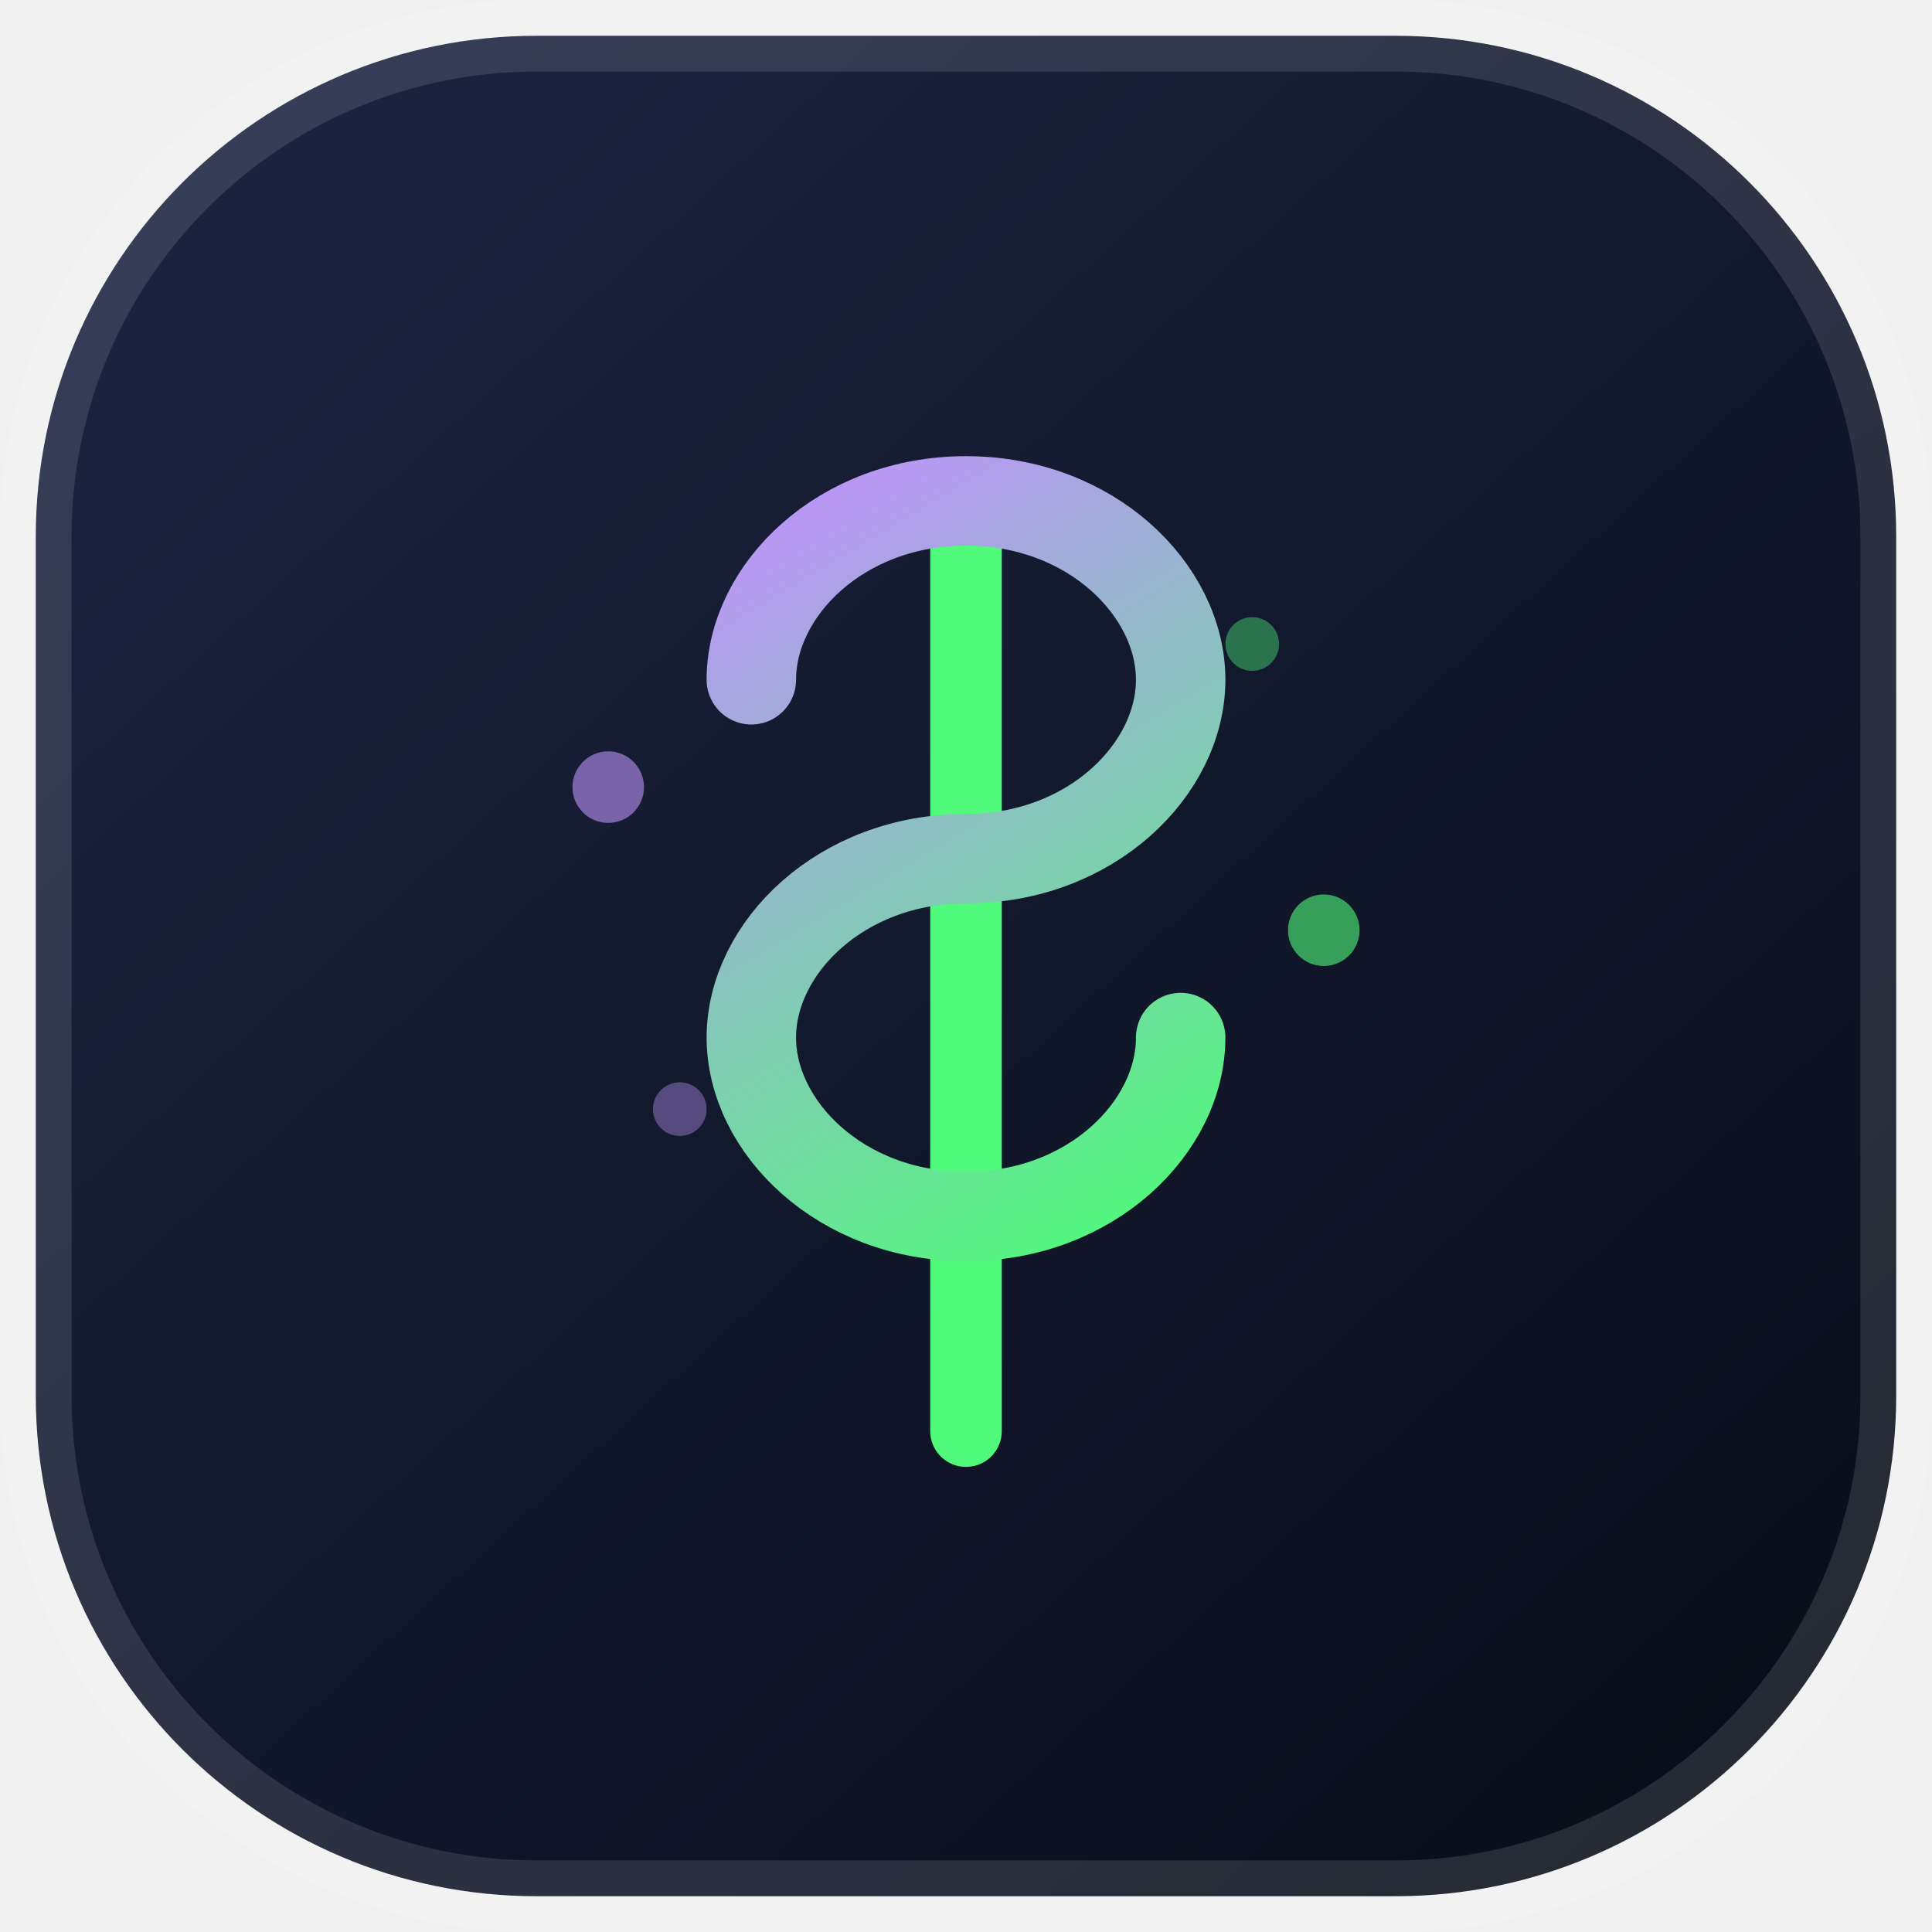
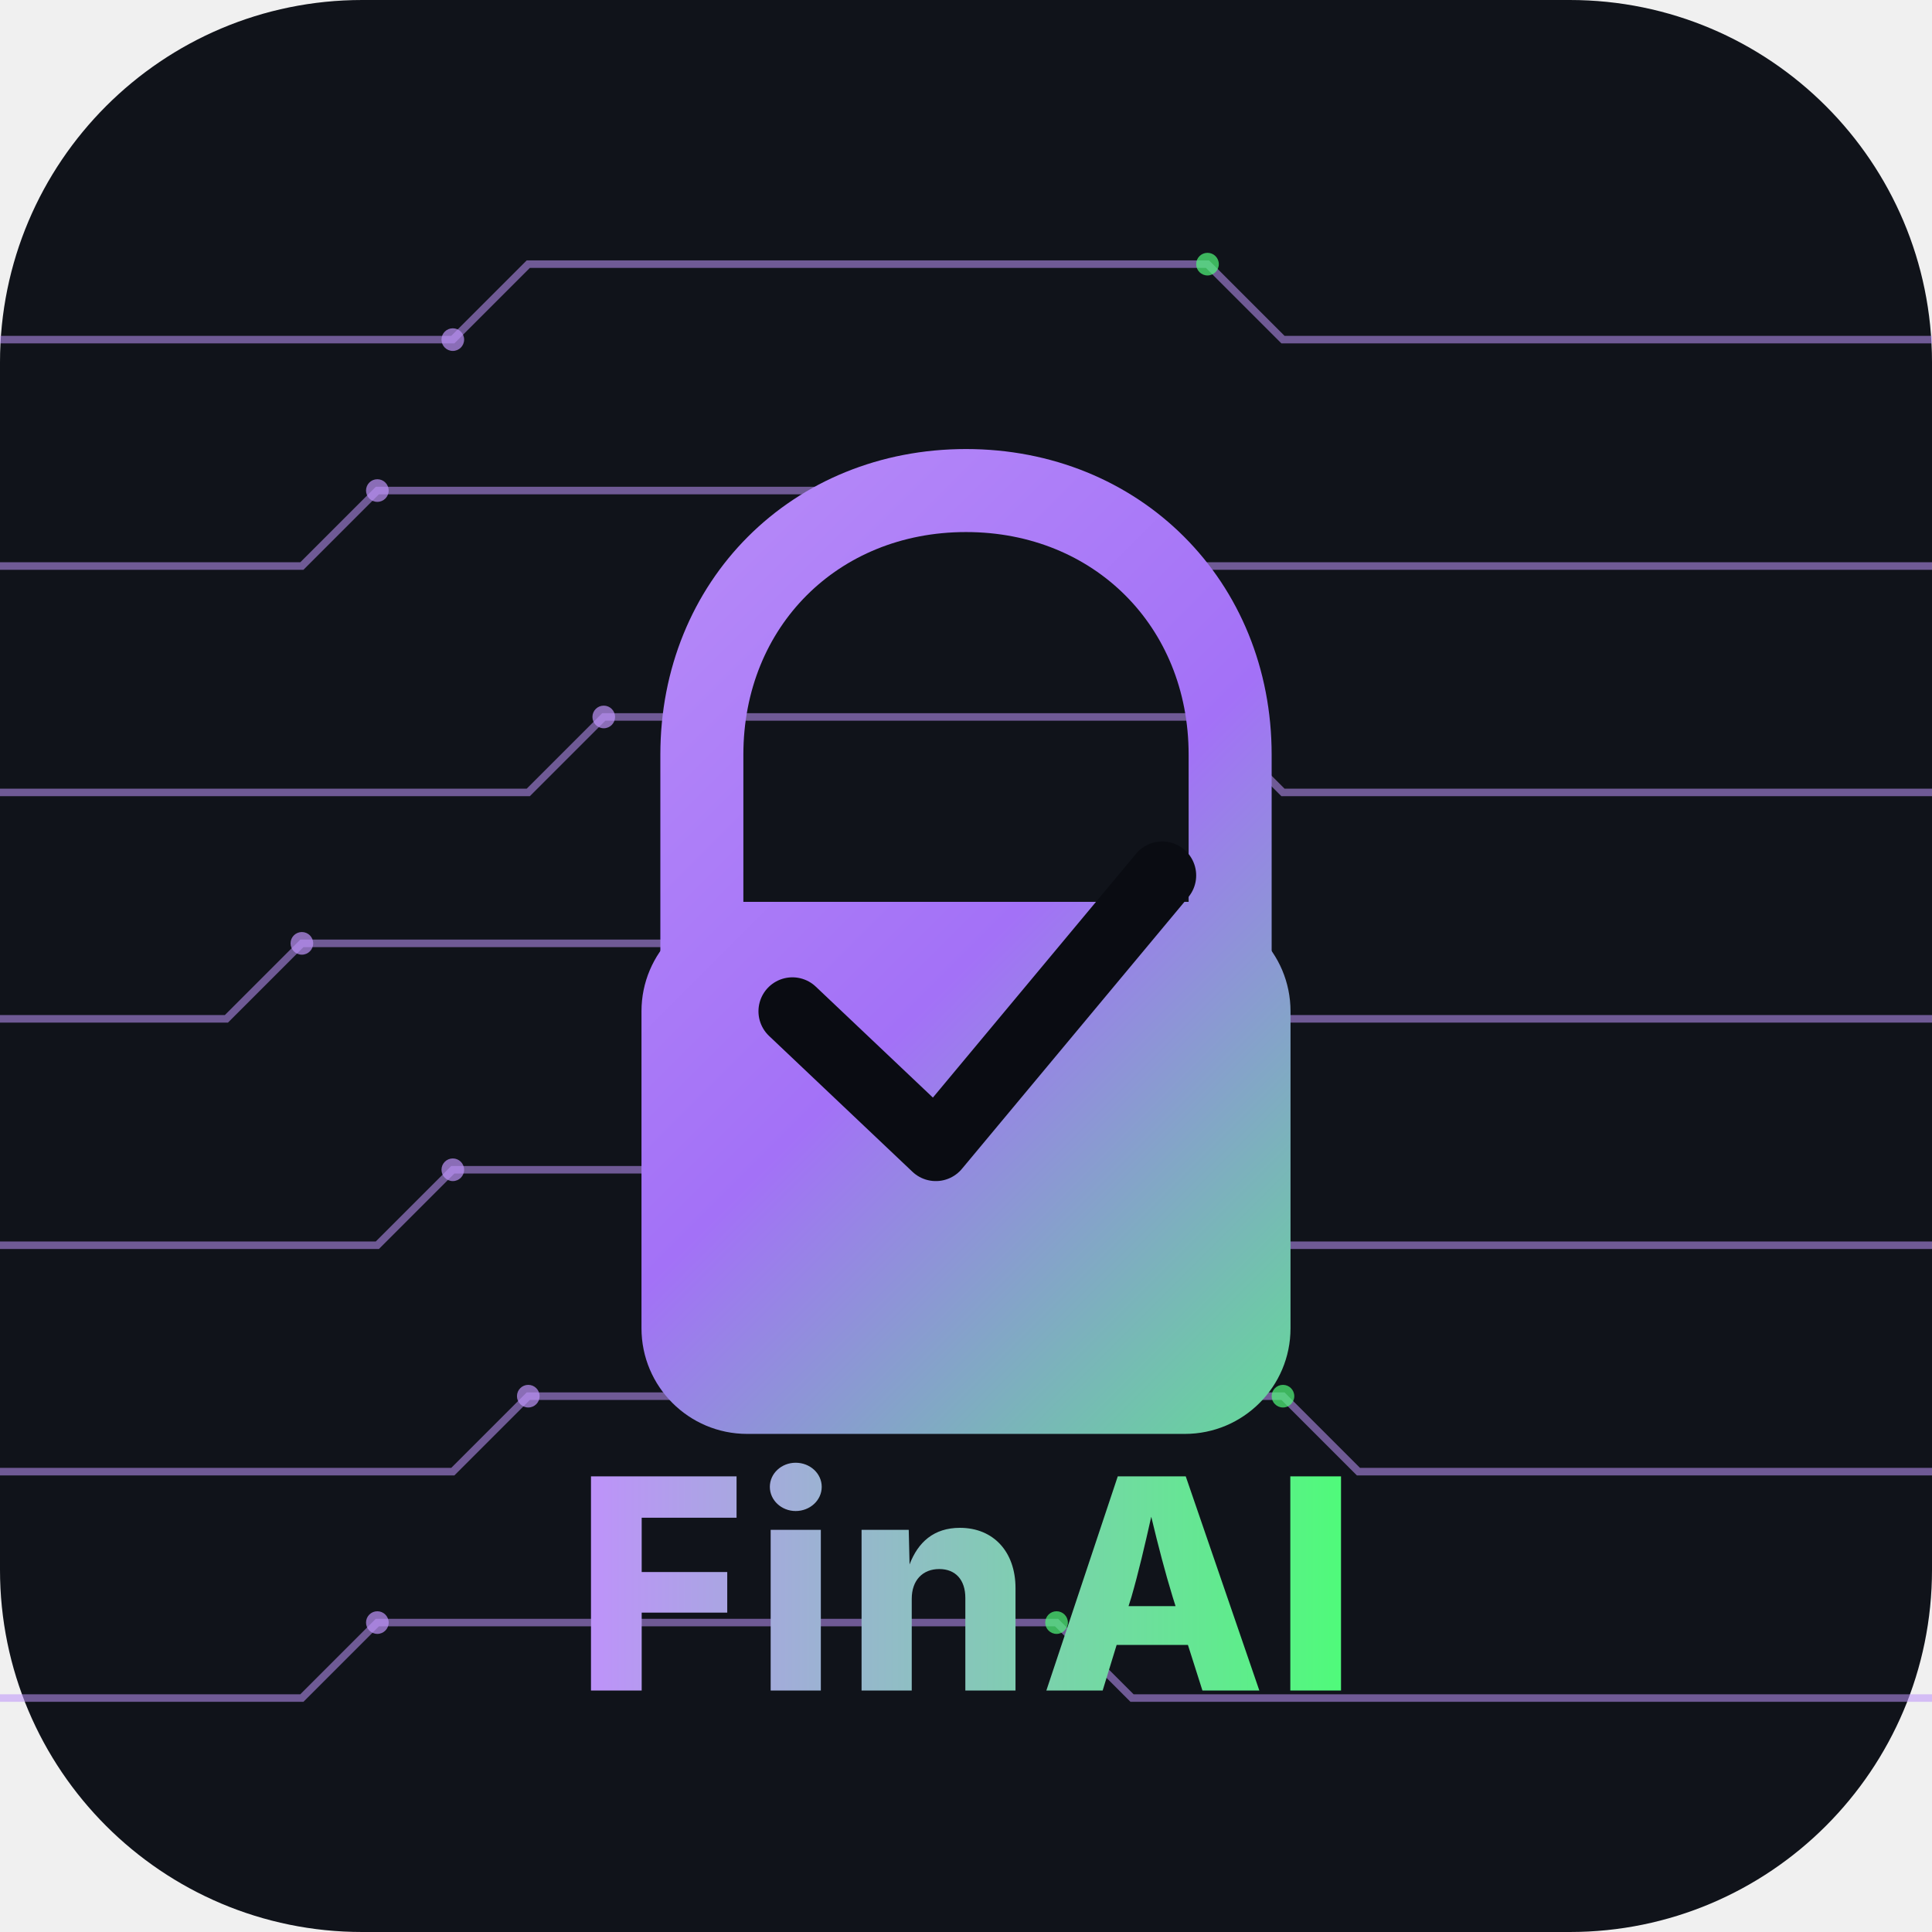
- <svg xmlns="http://www.w3.org/2000/svg" viewBox="0 0 108 108" role="img" aria-labelledby="title desc">
+ <svg xmlns="http://www.w3.org/2000/svg" viewBox="0 0 512 512" role="img" aria-labelledby="title desc">
  <defs>
-     <linearGradient id="bg" x1="12" y1="8" x2="96" y2="100" gradientUnits="userSpaceOnUse">
-       <stop stop-color="#1b2340" />
-       <stop offset="1" stop-color="#090e19" />
+     <linearGradient id="lock" x1="120" y1="120" x2="392" y2="392" gradientUnits="userSpaceOnUse">
+       <stop offset="0" stop-color="#bd93f9" />
+       <stop offset="0.5" stop-color="#a371f7" />
+       <stop offset="1" stop-color="#50fa7b" />
    </linearGradient>
-     <linearGradient id="mark" x1="42" y1="28" x2="66" y2="68" gradientUnits="userSpaceOnUse">
-       <stop stop-color="#bd93f9" />
+     <linearGradient id="wordmark" x1="0" y1="0" x2="1" y2="0">
+       <stop offset="0" stop-color="#bd93f9" />
      <stop offset="1" stop-color="#50fa7b" />
    </linearGradient>
  </defs>
-   <rect x="2" y="2" width="104" height="104" rx="28" fill="url(#bg)" stroke="#ffffff" stroke-opacity=".12" stroke-width="4" />
-   <path d="M54 28v52" fill="none" stroke="#50fa7b" stroke-width="4" stroke-linecap="round" />
-   <path d="M42 38c0-5 5-10 12-10s12 5 12 10-5 10-12 10-12 5-12 10 5 10 12 10 12-5 12-10" fill="none" stroke="url(#mark)" stroke-width="5" stroke-linecap="round" />
-   <circle cx="34" cy="44" r="2" fill="#bd93f9" fill-opacity=".6" />
-   <circle cx="74" cy="52" r="2" fill="#50fa7b" fill-opacity=".6" />
-   <circle cx="38" cy="62" r="1.5" fill="#bd93f9" fill-opacity=".4" />
-   <circle cx="70" cy="36" r="1.5" fill="#50fa7b" fill-opacity=".4" />
+   <rect x="0" y="0" width="512" height="512" rx="96" fill="#10131A" />
+   <g fill="none" stroke="#bd93f9" stroke-width="2" opacity="0.55">
+     <path d="M0 90 L120 90 L140 70 L320 70 L340 90 L512 90" />
+     <path d="M0 150 L80 150 L100 130 L280 130 L300 150 L512 150" />
+     <path d="M0 210 L140 210 L160 190 L320 190 L340 210 L512 210" />
+     <path d="M0 270 L60 270 L80 250 L260 250 L280 270 L512 270" />
+     <path d="M0 330 L100 330 L120 310 L300 310 L320 330 L512 330" />
+     <path d="M0 390 L120 390 L140 370 L340 370 L360 390 L512 390" />
+     <path d="M0 450 L80 450 L100 430 L280 430 L300 450 L512 450" />
+   </g>
+   <g fill="#bd93f9" opacity="0.7">
+     <circle cx="120" cy="90" r="3" />
+     <circle cx="100" cy="130" r="3" />
+     <circle cx="160" cy="190" r="3" />
+     <circle cx="80" cy="250" r="3" />
+     <circle cx="120" cy="310" r="3" />
+     <circle cx="140" cy="370" r="3" />
+     <circle cx="100" cy="430" r="3" />
+   </g>
+   <g fill="#50fa7b" opacity="0.7">
+     <circle cx="320" cy="70" r="3" />
+     <circle cx="280" cy="130" r="3" />
+     <circle cx="320" cy="190" r="3" />
+     <circle cx="260" cy="250" r="3" />
+     <circle cx="300" cy="310" r="3" />
+     <circle cx="340" cy="370" r="3" />
+     <circle cx="280" cy="430" r="3" />
+   </g>
+   <g transform="translate(0 0)">
+     <path d="M256 130 c -40 0 -70 30 -70 70 v 50 h 140 v -50 c 0 -40 -30 -70 -70 -70 z" fill="none" stroke="url(#lock)" stroke-width="22" stroke-linecap="round" />
+     <rect x="170" y="240" width="172" height="140" rx="28" fill="url(#lock)" />
+     <path d="M210 268 L 248 304 L 308 232" fill="none" stroke="#0a0c12" stroke-width="18" stroke-linecap="round" stroke-linejoin="round" />
+   </g>
+   <text x="256" y="448" text-anchor="middle" font-family="'Inter', 'Segoe UI', system-ui, sans-serif" font-weight="800" font-size="78" fill="url(#wordmark)" letter-spacing="2">FinAI</text>
</svg>
